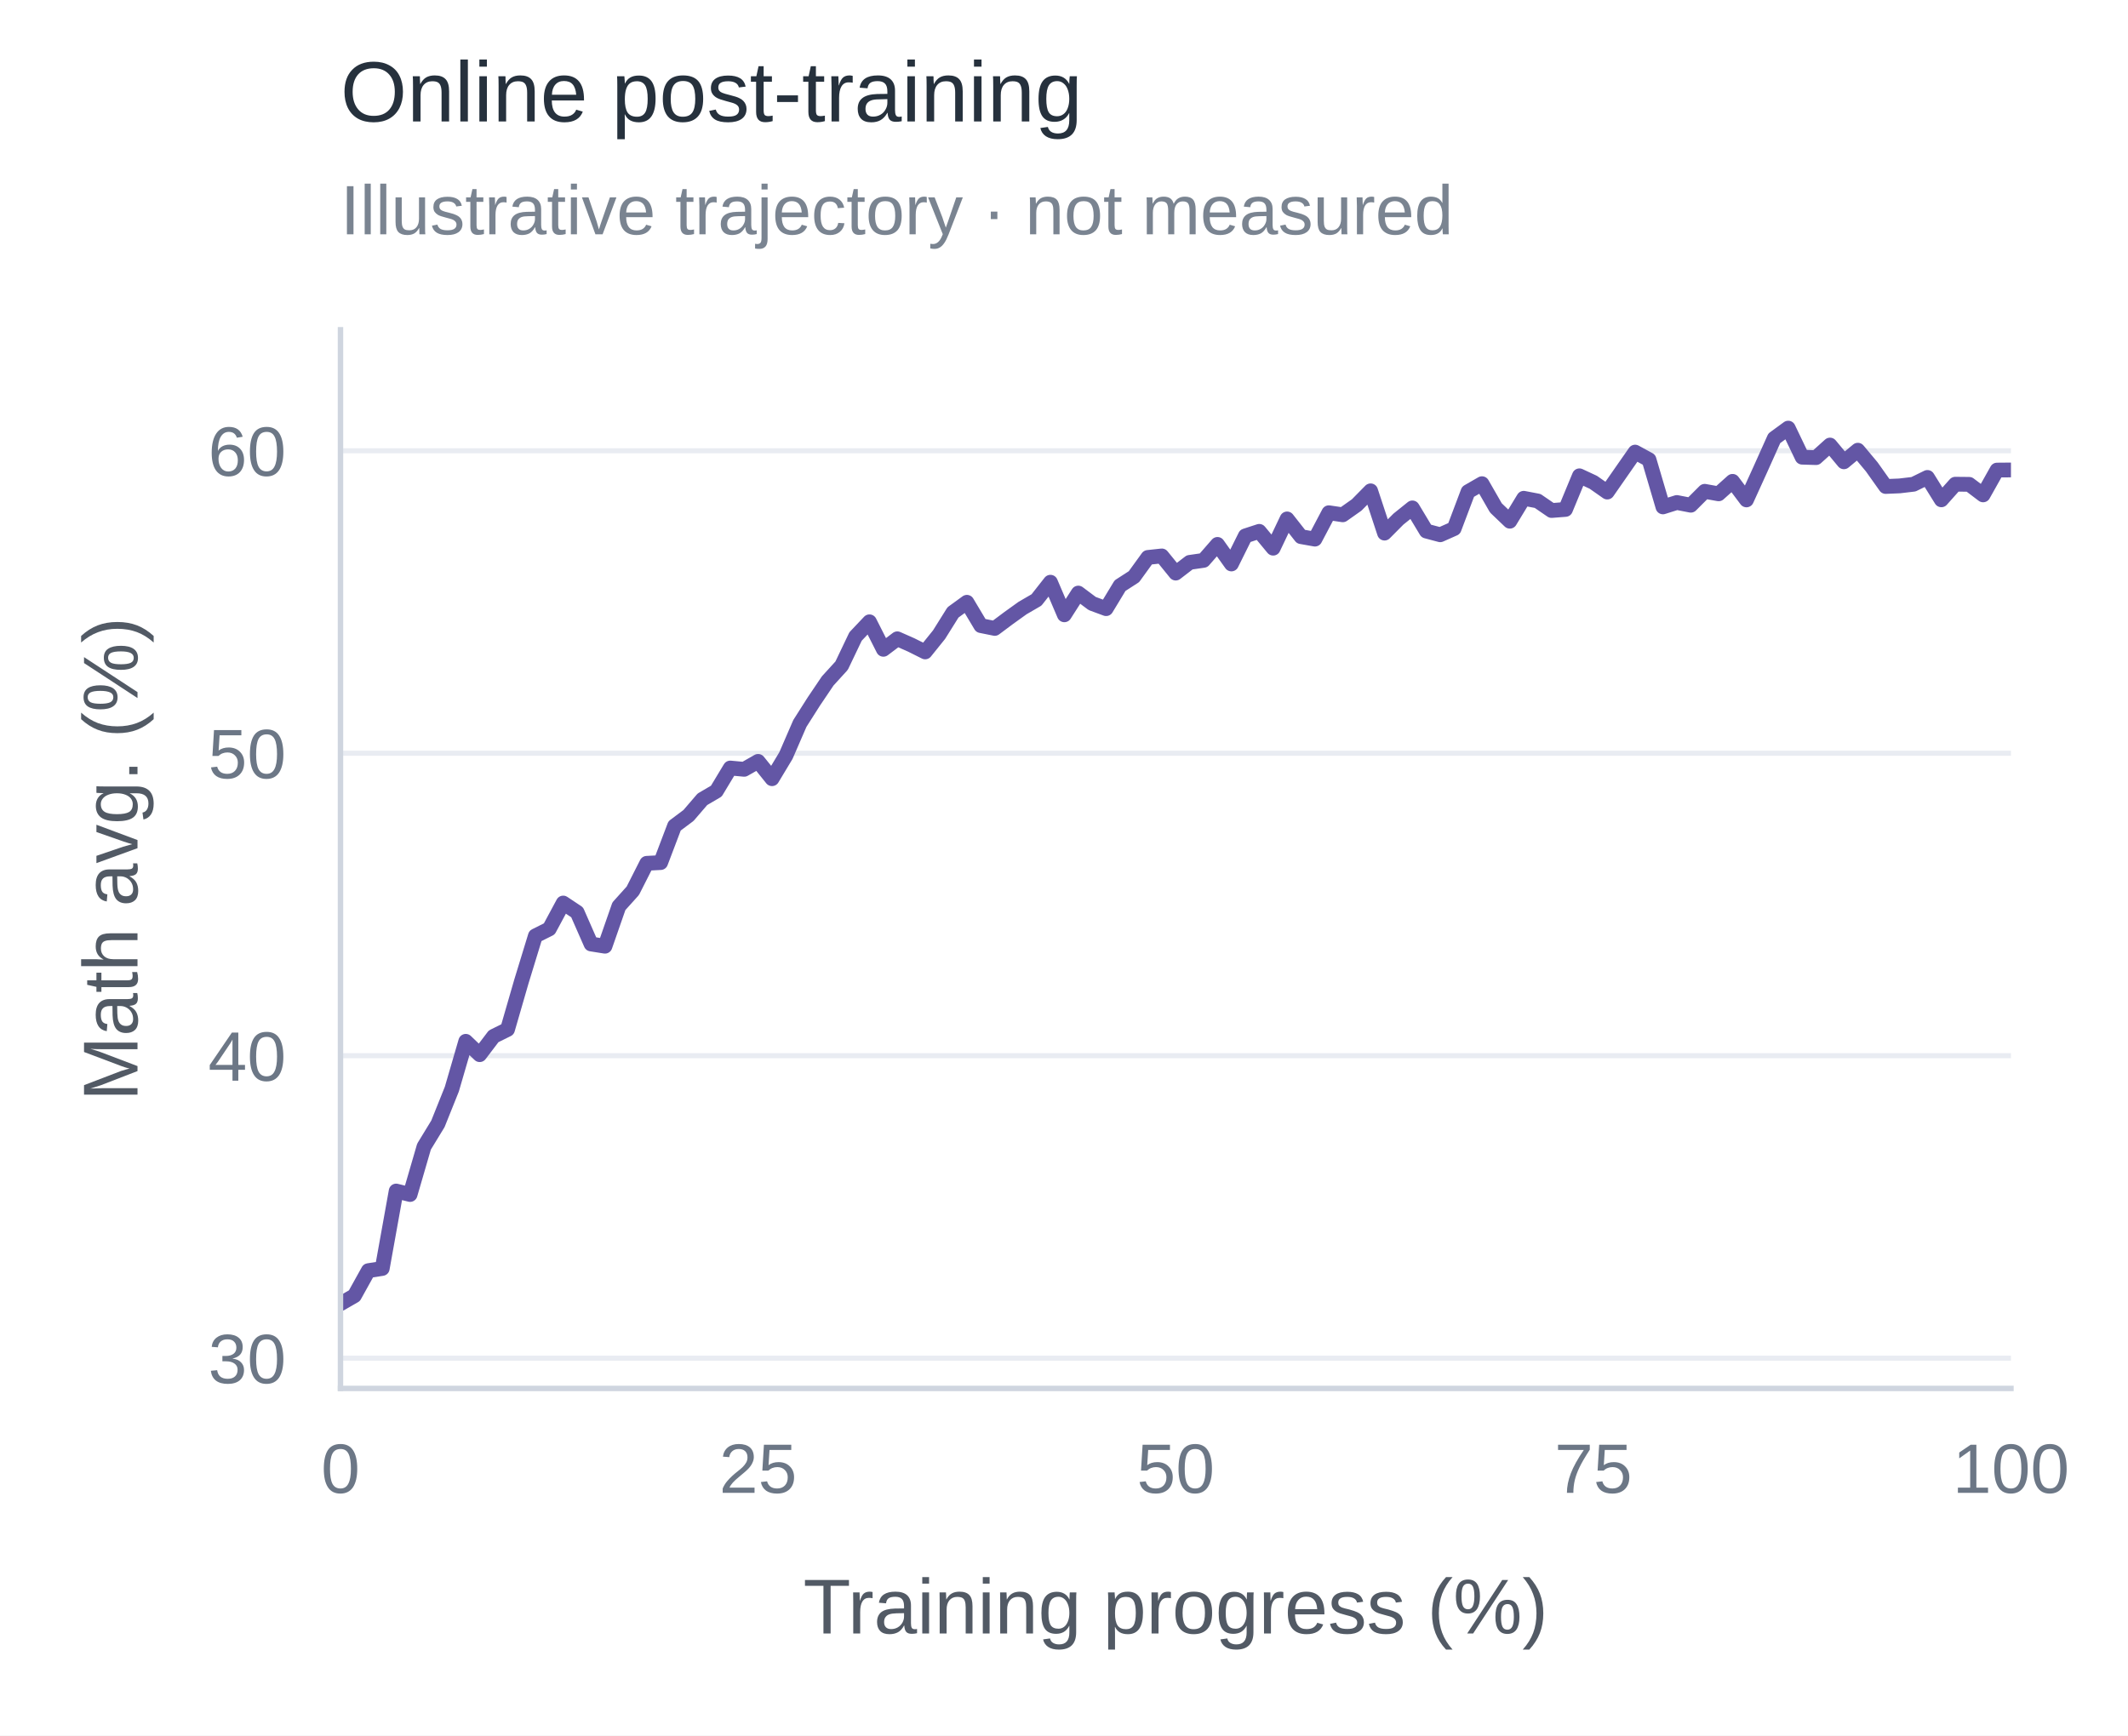
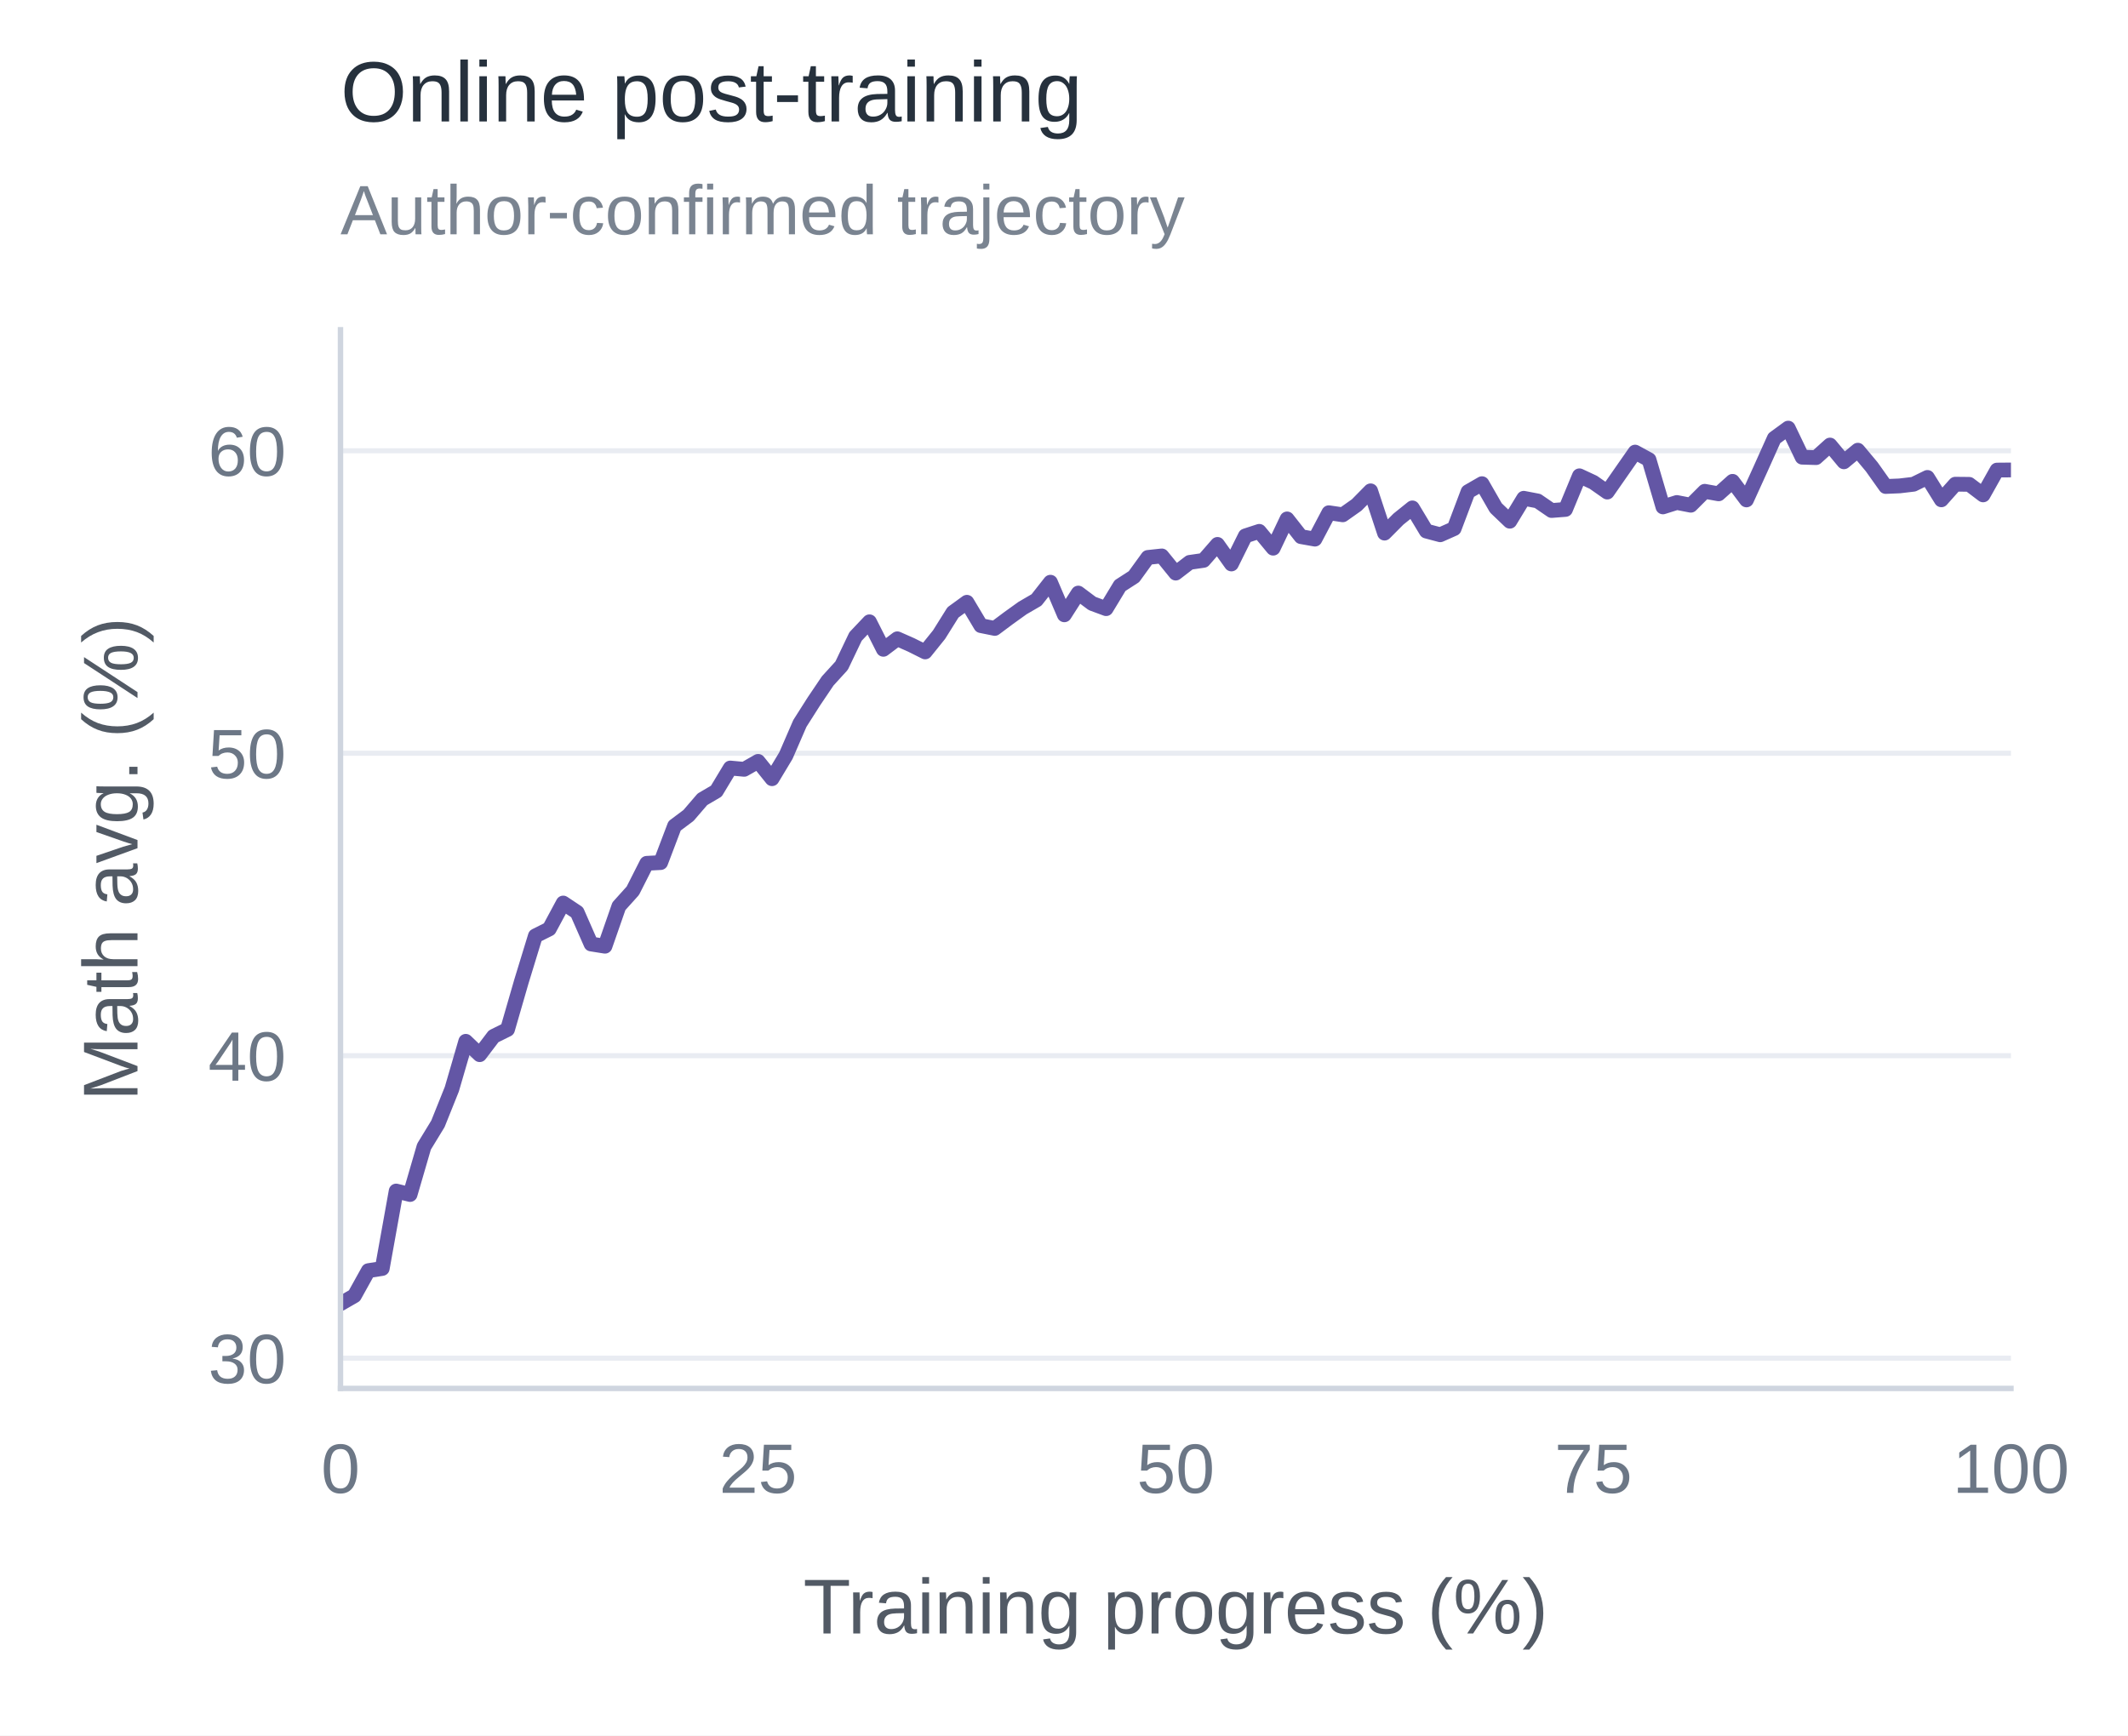
<svg xmlns="http://www.w3.org/2000/svg" width="273.6pt" height="223.2pt" viewBox="0 0 273.6 223.2" version="1.1">
  <defs>
    <style type="text/css">*{stroke-linejoin: round; stroke-linecap: butt}</style>
  </defs>
  <g id="figure_1">
    <g id="patch_1">
      <path d="M 0 223.2 L 273.6 223.2 L 273.6 0 L 0 0 z " style="fill: #ffffff" />
    </g>
    <g id="axes_1">
      <g id="patch_2">
        <path d="M 43.776 178.56 L 258.552 178.56 L 258.552 42.408 L 43.776 42.408 z " style="fill: #ffffff" />
      </g>
      <g id="matplotlib.axis_1">
        <g id="xtick_1">
          <g id="line2d_1" />
          <g id="text_1">
            <text style="fill: #6c7786; font: 9px 'Helvetica Neue', 'Arial', 'DejaVu Sans', sans-serif; text-anchor: middle" x="43.776" y="191.987" transform="rotate(-0 43.776 191.9866)">0</text>
          </g>
        </g>
        <g id="xtick_2">
          <g id="line2d_2" />
          <g id="text_2">
            <text style="fill: #6c7786; font: 9px 'Helvetica Neue', 'Arial', 'DejaVu Sans', sans-serif; text-anchor: middle" x="97.47" y="191.987" transform="rotate(-0 97.47 191.9866)">25</text>
          </g>
        </g>
        <g id="xtick_3">
          <g id="line2d_3" />
          <g id="text_3">
            <text style="fill: #6c7786; font: 9px 'Helvetica Neue', 'Arial', 'DejaVu Sans', sans-serif; text-anchor: middle" x="151.164" y="191.987" transform="rotate(-0 151.164 191.9866)">50</text>
          </g>
        </g>
        <g id="xtick_4">
          <g id="line2d_4" />
          <g id="text_4">
            <text style="fill: #6c7786; font: 9px 'Helvetica Neue', 'Arial', 'DejaVu Sans', sans-serif; text-anchor: middle" x="204.858" y="191.987" transform="rotate(-0 204.858 191.9866)">75</text>
          </g>
        </g>
        <g id="xtick_5">
          <g id="line2d_5" />
          <g id="text_5">
            <text style="fill: #6c7786; font: 9px 'Helvetica Neue', 'Arial', 'DejaVu Sans', sans-serif; text-anchor: middle" x="258.552" y="191.987" transform="rotate(-0 258.552 191.9866)">100</text>
          </g>
        </g>
        <g id="text_6">
          <text style="fill: #525a65; font: 10px 'Helvetica Neue', 'Arial', 'DejaVu Sans', sans-serif; text-anchor: middle" x="151.164" y="210.069" transform="rotate(-0 151.164 210.0692)">Training progress (%)</text>
        </g>
      </g>
      <g id="matplotlib.axis_2">
        <g id="ytick_1">
          <g id="line2d_6">
-             <path d="M 43.776 174.67 L 258.552 174.67 " clip-path="url(#peddaf97a1a)" style="fill: none; stroke: #e9ecf2; stroke-width: 0.65; stroke-linecap: square" />
+             <path d="M 43.776 174.67 L 258.552 174.67 " clip-path="url(#pd7b0d1feae)" style="fill: none; stroke: #e9ecf2; stroke-width: 0.65; stroke-linecap: square" />
          </g>
          <g id="line2d_7" />
          <g id="text_7">
            <text style="fill: #6c7786; font: 9px 'Helvetica Neue', 'Arial', 'DejaVu Sans', sans-serif; text-anchor: end" x="36.776" y="177.883" transform="rotate(-0 36.776 177.8832)">30</text>
          </g>
        </g>
        <g id="ytick_2">
          <g id="line2d_8">
-             <path d="M 43.776 135.769 L 258.552 135.769 " clip-path="url(#peddaf97a1a)" style="fill: none; stroke: #e9ecf2; stroke-width: 0.65; stroke-linecap: square" />
+             <path d="M 43.776 135.769 L 258.552 135.769 " clip-path="url(#pd7b0d1feae)" style="fill: none; stroke: #e9ecf2; stroke-width: 0.65; stroke-linecap: square" />
          </g>
          <g id="line2d_9" />
          <g id="text_8">
            <text style="fill: #6c7786; font: 9px 'Helvetica Neue', 'Arial', 'DejaVu Sans', sans-serif; text-anchor: end" x="36.776" y="138.983" transform="rotate(-0 36.776 138.9827)">40</text>
          </g>
        </g>
        <g id="ytick_3">
          <g id="line2d_10">
-             <path d="M 43.776 96.869 L 258.552 96.869 " clip-path="url(#peddaf97a1a)" style="fill: none; stroke: #e9ecf2; stroke-width: 0.65; stroke-linecap: square" />
+             <path d="M 43.776 96.869 L 258.552 96.869 " clip-path="url(#pd7b0d1feae)" style="fill: none; stroke: #e9ecf2; stroke-width: 0.65; stroke-linecap: square" />
          </g>
          <g id="line2d_11" />
          <g id="text_9">
            <text style="fill: #6c7786; font: 9px 'Helvetica Neue', 'Arial', 'DejaVu Sans', sans-serif; text-anchor: end" x="36.776" y="100.082" transform="rotate(-0 36.776 100.0821)">50</text>
          </g>
        </g>
        <g id="ytick_4">
          <g id="line2d_12">
-             <path d="M 43.776 57.968 L 258.552 57.968 " clip-path="url(#peddaf97a1a)" style="fill: none; stroke: #e9ecf2; stroke-width: 0.65; stroke-linecap: square" />
+             <path d="M 43.776 57.968 L 258.552 57.968 " clip-path="url(#pd7b0d1feae)" style="fill: none; stroke: #e9ecf2; stroke-width: 0.65; stroke-linecap: square" />
          </g>
          <g id="line2d_13" />
          <g id="text_10">
            <text style="fill: #6c7786; font: 9px 'Helvetica Neue', 'Arial', 'DejaVu Sans', sans-serif; text-anchor: end" x="36.776" y="61.182" transform="rotate(-0 36.776 61.18151)">60</text>
          </g>
        </g>
        <g id="text_11">
          <text style="fill: #525a65; font: 10px 'Helvetica Neue', 'Arial', 'DejaVu Sans', sans-serif; text-anchor: middle" x="17.678" y="110.484" transform="rotate(-90 17.6785 110.484)">Math avg. (%)</text>
        </g>
      </g>
      <g id="line2d_14">
-         <path d="M 43.776 167.668 L 45.566 166.636 L 47.356 163.411 L 49.145 163.131 L 50.935 153.173 L 52.725 153.617 L 54.515 147.464 L 56.305 144.528 L 58.094 140.068 L 59.884 133.918 L 61.674 135.635 L 63.464 133.276 L 65.254 132.39 L 67.043 126.205 L 68.833 120.36 L 70.623 119.463 L 72.413 116.134 L 74.203 117.326 L 75.992 121.401 L 77.782 121.687 L 79.572 116.548 L 81.362 114.557 L 83.152 111.026 L 84.941 110.931 L 86.731 106.214 L 88.521 104.874 L 90.311 102.791 L 92.101 101.741 L 93.89 98.771 L 95.68 98.938 L 97.47 97.915 L 99.26 100.144 L 101.05 97.168 L 102.839 93.04 L 104.629 90.224 L 106.419 87.57 L 108.209 85.606 L 109.999 81.857 L 111.788 79.967 L 113.578 83.504 L 115.368 82.152 L 117.158 82.943 L 118.948 83.839 L 120.737 81.617 L 122.527 78.758 L 124.317 77.456 L 126.107 80.456 L 127.897 80.817 L 129.686 79.481 L 131.476 78.195 L 133.266 77.155 L 135.056 74.875 L 136.846 79.068 L 138.635 76.272 L 140.425 77.613 L 142.215 78.276 L 144.005 75.317 L 145.795 74.162 L 147.584 71.689 L 149.374 71.495 L 151.164 73.702 L 152.954 72.325 L 154.744 72.066 L 156.533 70.013 L 158.323 72.528 L 160.113 68.919 L 161.903 68.335 L 163.693 70.498 L 165.482 66.736 L 167.272 69.015 L 169.062 69.333 L 170.852 65.94 L 172.642 66.206 L 174.431 64.942 L 176.221 63.124 L 178.011 68.56 L 179.801 66.758 L 181.591 65.319 L 183.38 68.297 L 185.17 68.773 L 186.96 67.979 L 188.75 63.235 L 190.54 62.204 L 192.329 65.319 L 194.119 67.031 L 195.909 64.082 L 197.699 64.425 L 199.489 65.654 L 201.278 65.515 L 203.068 61.191 L 204.858 62.026 L 206.648 63.281 L 208.438 60.708 L 210.227 58.143 L 212.017 59.119 L 213.807 65.189 L 215.597 64.625 L 217.387 64.974 L 219.176 63.185 L 220.966 63.509 L 222.756 61.902 L 224.546 64.29 L 226.336 60.355 L 228.125 56.364 L 229.915 55.058 L 231.705 58.796 L 233.495 58.852 L 235.285 57.236 L 237.074 59.389 L 238.864 57.898 L 240.654 60.041 L 242.444 62.564 L 244.234 62.489 L 246.023 62.277 L 247.813 61.4 L 249.603 64.28 L 251.393 62.271 L 253.183 62.289 L 254.972 63.644 L 256.762 60.454 L 258.552 60.439 " clip-path="url(#peddaf97a1a)" style="fill: none; stroke: #6356a5; stroke-width: 1.9; stroke-linecap: round" />
+         <path d="M 43.776 167.668 L 45.566 166.636 L 47.356 163.411 L 49.145 163.131 L 50.935 153.173 L 52.725 153.617 L 54.515 147.464 L 56.305 144.528 L 58.094 140.068 L 59.884 133.918 L 61.674 135.635 L 63.464 133.276 L 65.254 132.39 L 67.043 126.205 L 68.833 120.36 L 70.623 119.463 L 72.413 116.134 L 74.203 117.326 L 75.992 121.401 L 77.782 121.687 L 79.572 116.548 L 81.362 114.557 L 83.152 111.026 L 84.941 110.931 L 86.731 106.214 L 88.521 104.874 L 90.311 102.791 L 92.101 101.741 L 93.89 98.771 L 95.68 98.938 L 97.47 97.915 L 99.26 100.144 L 101.05 97.168 L 102.839 93.04 L 104.629 90.224 L 106.419 87.57 L 108.209 85.606 L 109.999 81.857 L 111.788 79.967 L 113.578 83.504 L 115.368 82.152 L 117.158 82.943 L 118.948 83.839 L 120.737 81.617 L 122.527 78.758 L 124.317 77.456 L 126.107 80.456 L 127.897 80.817 L 129.686 79.481 L 131.476 78.195 L 133.266 77.155 L 135.056 74.875 L 136.846 79.068 L 138.635 76.272 L 140.425 77.613 L 142.215 78.276 L 144.005 75.317 L 145.795 74.162 L 147.584 71.689 L 149.374 71.495 L 151.164 73.702 L 152.954 72.325 L 154.744 72.066 L 156.533 70.013 L 158.323 72.528 L 160.113 68.919 L 161.903 68.335 L 163.693 70.498 L 165.482 66.736 L 167.272 69.015 L 169.062 69.333 L 170.852 65.94 L 172.642 66.206 L 174.431 64.942 L 176.221 63.124 L 178.011 68.56 L 179.801 66.758 L 181.591 65.319 L 183.38 68.297 L 185.17 68.773 L 186.96 67.979 L 188.75 63.235 L 190.54 62.204 L 192.329 65.319 L 194.119 67.031 L 195.909 64.082 L 197.699 64.425 L 199.489 65.654 L 201.278 65.515 L 203.068 61.191 L 204.858 62.026 L 206.648 63.281 L 208.438 60.708 L 210.227 58.143 L 212.017 59.119 L 213.807 65.189 L 215.597 64.625 L 217.387 64.974 L 219.176 63.185 L 220.966 63.509 L 222.756 61.902 L 224.546 64.29 L 226.336 60.355 L 228.125 56.364 L 229.915 55.058 L 231.705 58.796 L 233.495 58.852 L 235.285 57.236 L 237.074 59.389 L 238.864 57.898 L 240.654 60.041 L 242.444 62.564 L 244.234 62.489 L 246.023 62.277 L 247.813 61.4 L 249.603 64.28 L 251.393 62.271 L 253.183 62.289 L 254.972 63.644 L 256.762 60.454 L 258.552 60.439 " clip-path="url(#pd7b0d1feae)" style="fill: none; stroke: #6356a5; stroke-width: 1.9; stroke-linecap: round" />
      </g>
      <g id="patch_3">
        <path d="M 43.776 178.56 L 43.776 42.408 " style="fill: none; stroke: #cfd5df; stroke-width: 0.7; stroke-linejoin: miter; stroke-linecap: square" />
      </g>
      <g id="patch_4">
        <path d="M 43.776 178.56 L 258.552 178.56 " style="fill: none; stroke: #cfd5df; stroke-width: 0.7; stroke-linejoin: miter; stroke-linecap: square" />
      </g>
    </g>
    <g id="text_12">
      <text style="fill: #26313d; font: 500 11px 'Helvetica Neue', 'Arial', 'DejaVu Sans', sans-serif; text-anchor: start" x="43.776" y="15.624" transform="rotate(-0 43.776 15.624)">Online post-training</text>
    </g>
    <g id="text_13">
-       <text style="fill: #7a8491; font: 9px 'Helvetica Neue', 'Arial', 'DejaVu Sans', sans-serif; text-anchor: start" x="43.776" y="30.132" transform="rotate(-0 43.776 30.132)">Illustrative trajectory · not measured</text>
+       <text style="fill: #7a8491; font: 9px 'Helvetica Neue', 'Arial', 'DejaVu Sans', sans-serif; text-anchor: start" x="43.776" y="30.132" transform="rotate(-0 43.776 30.132)">Author-confirmed trajectory</text>
    </g>
  </g>
  <defs>
-     <clipPath id="peddaf97a1a">
+     <clipPath id="pd7b0d1feae">
      <rect x="43.776" y="42.408" width="214.776" height="136.152" />
    </clipPath>
  </defs>
</svg>
